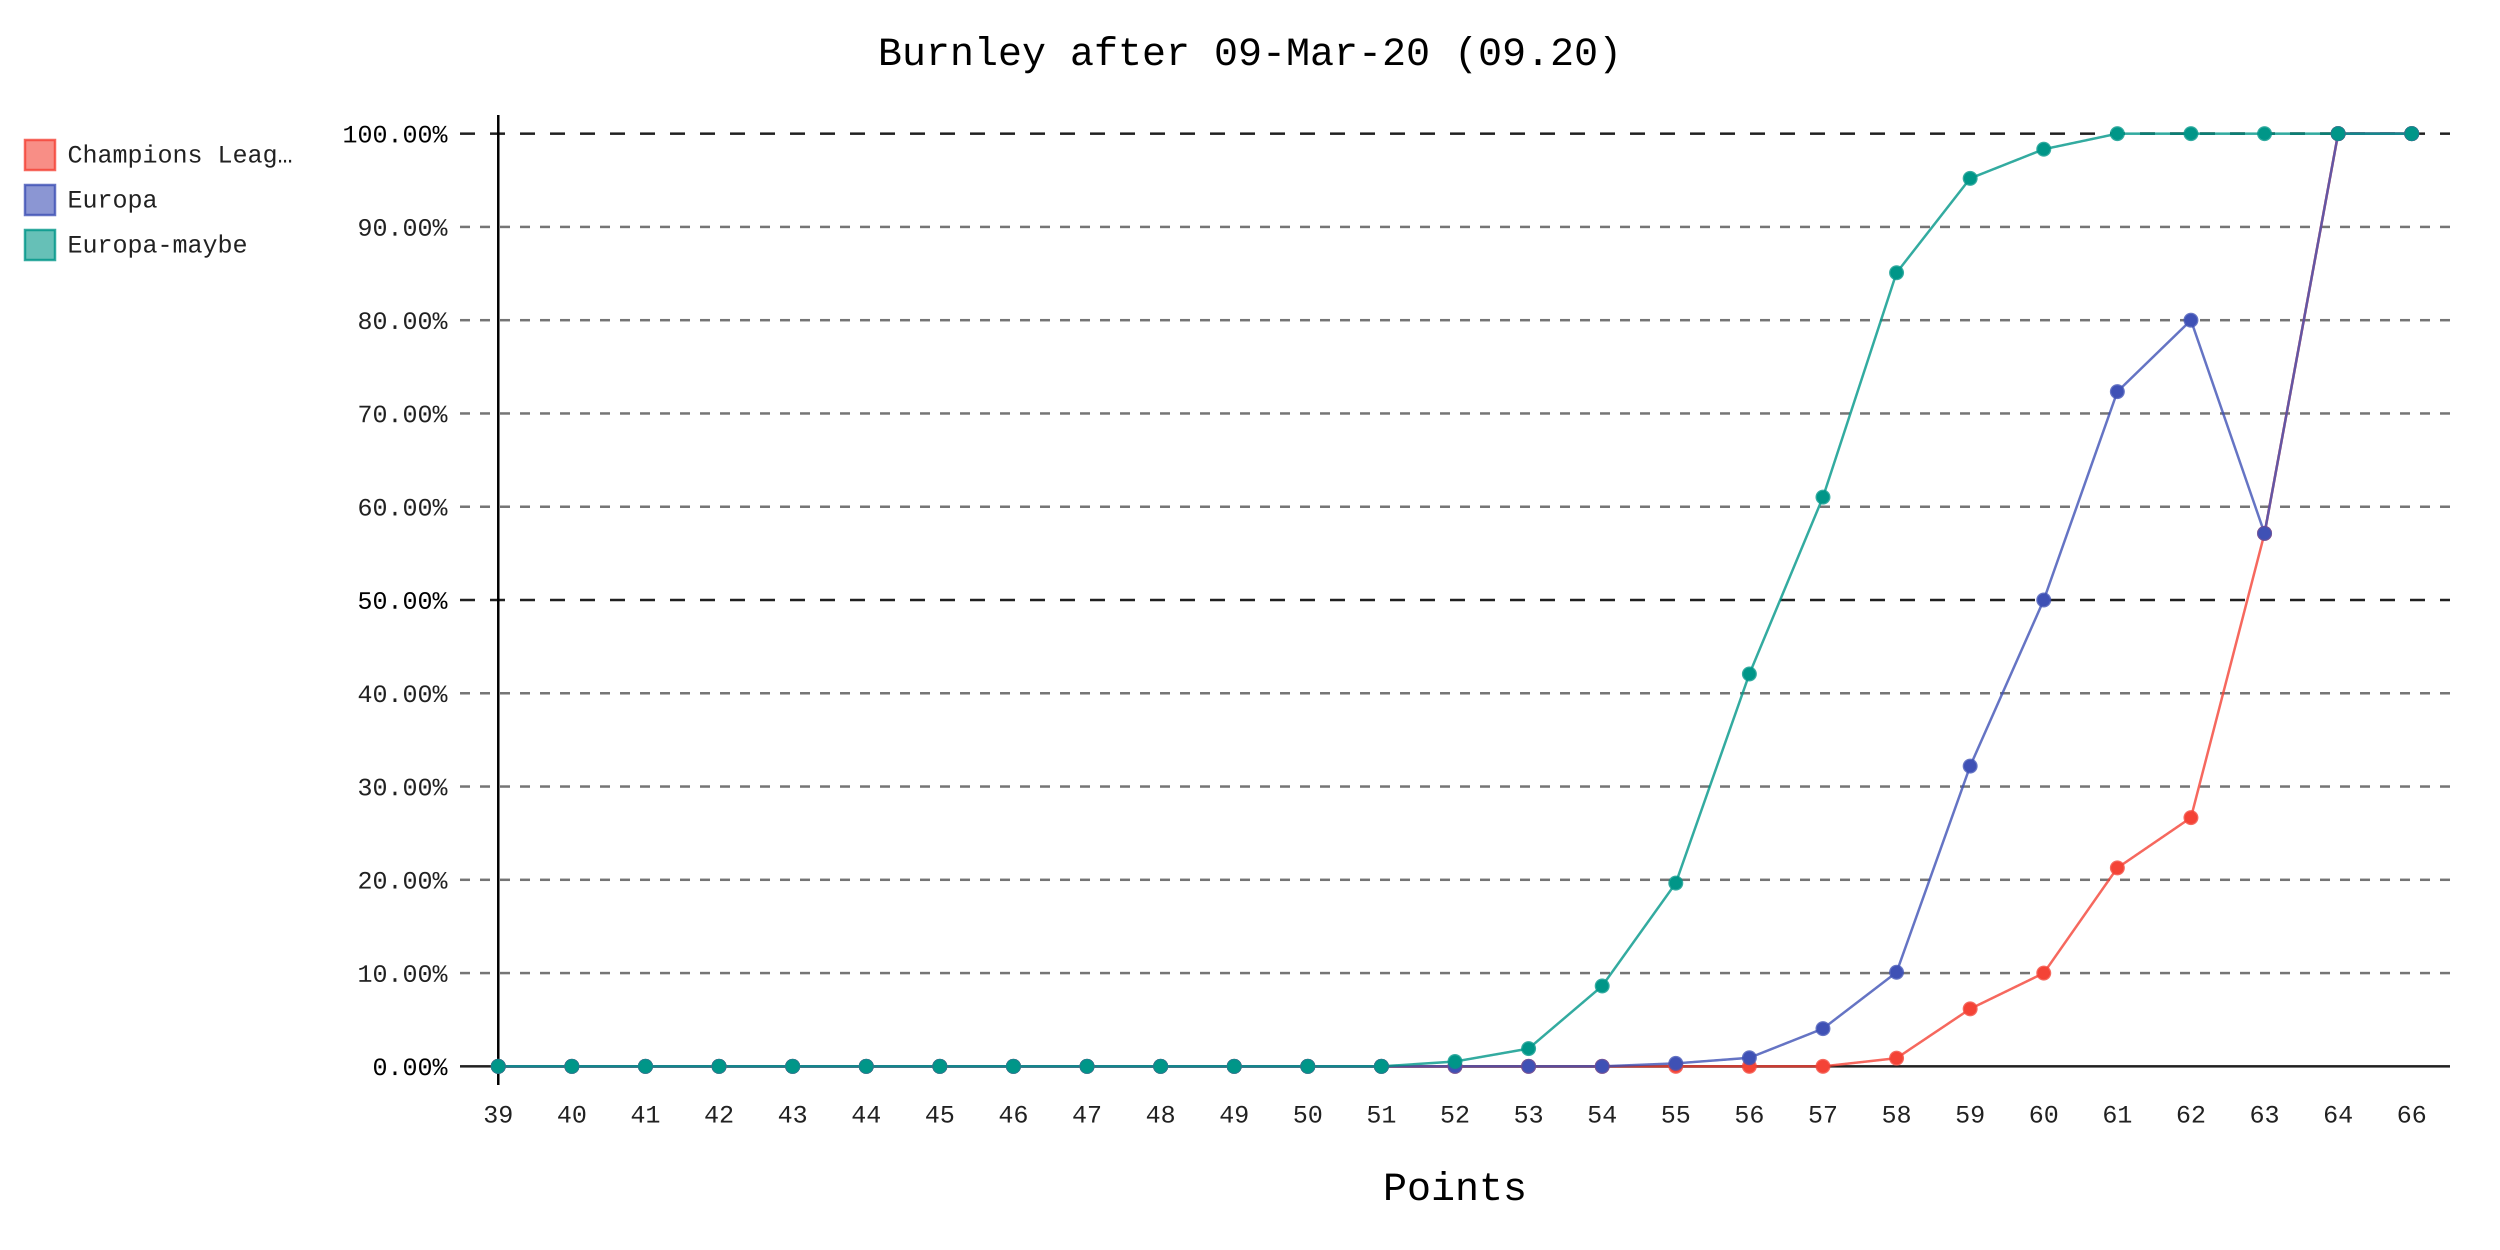
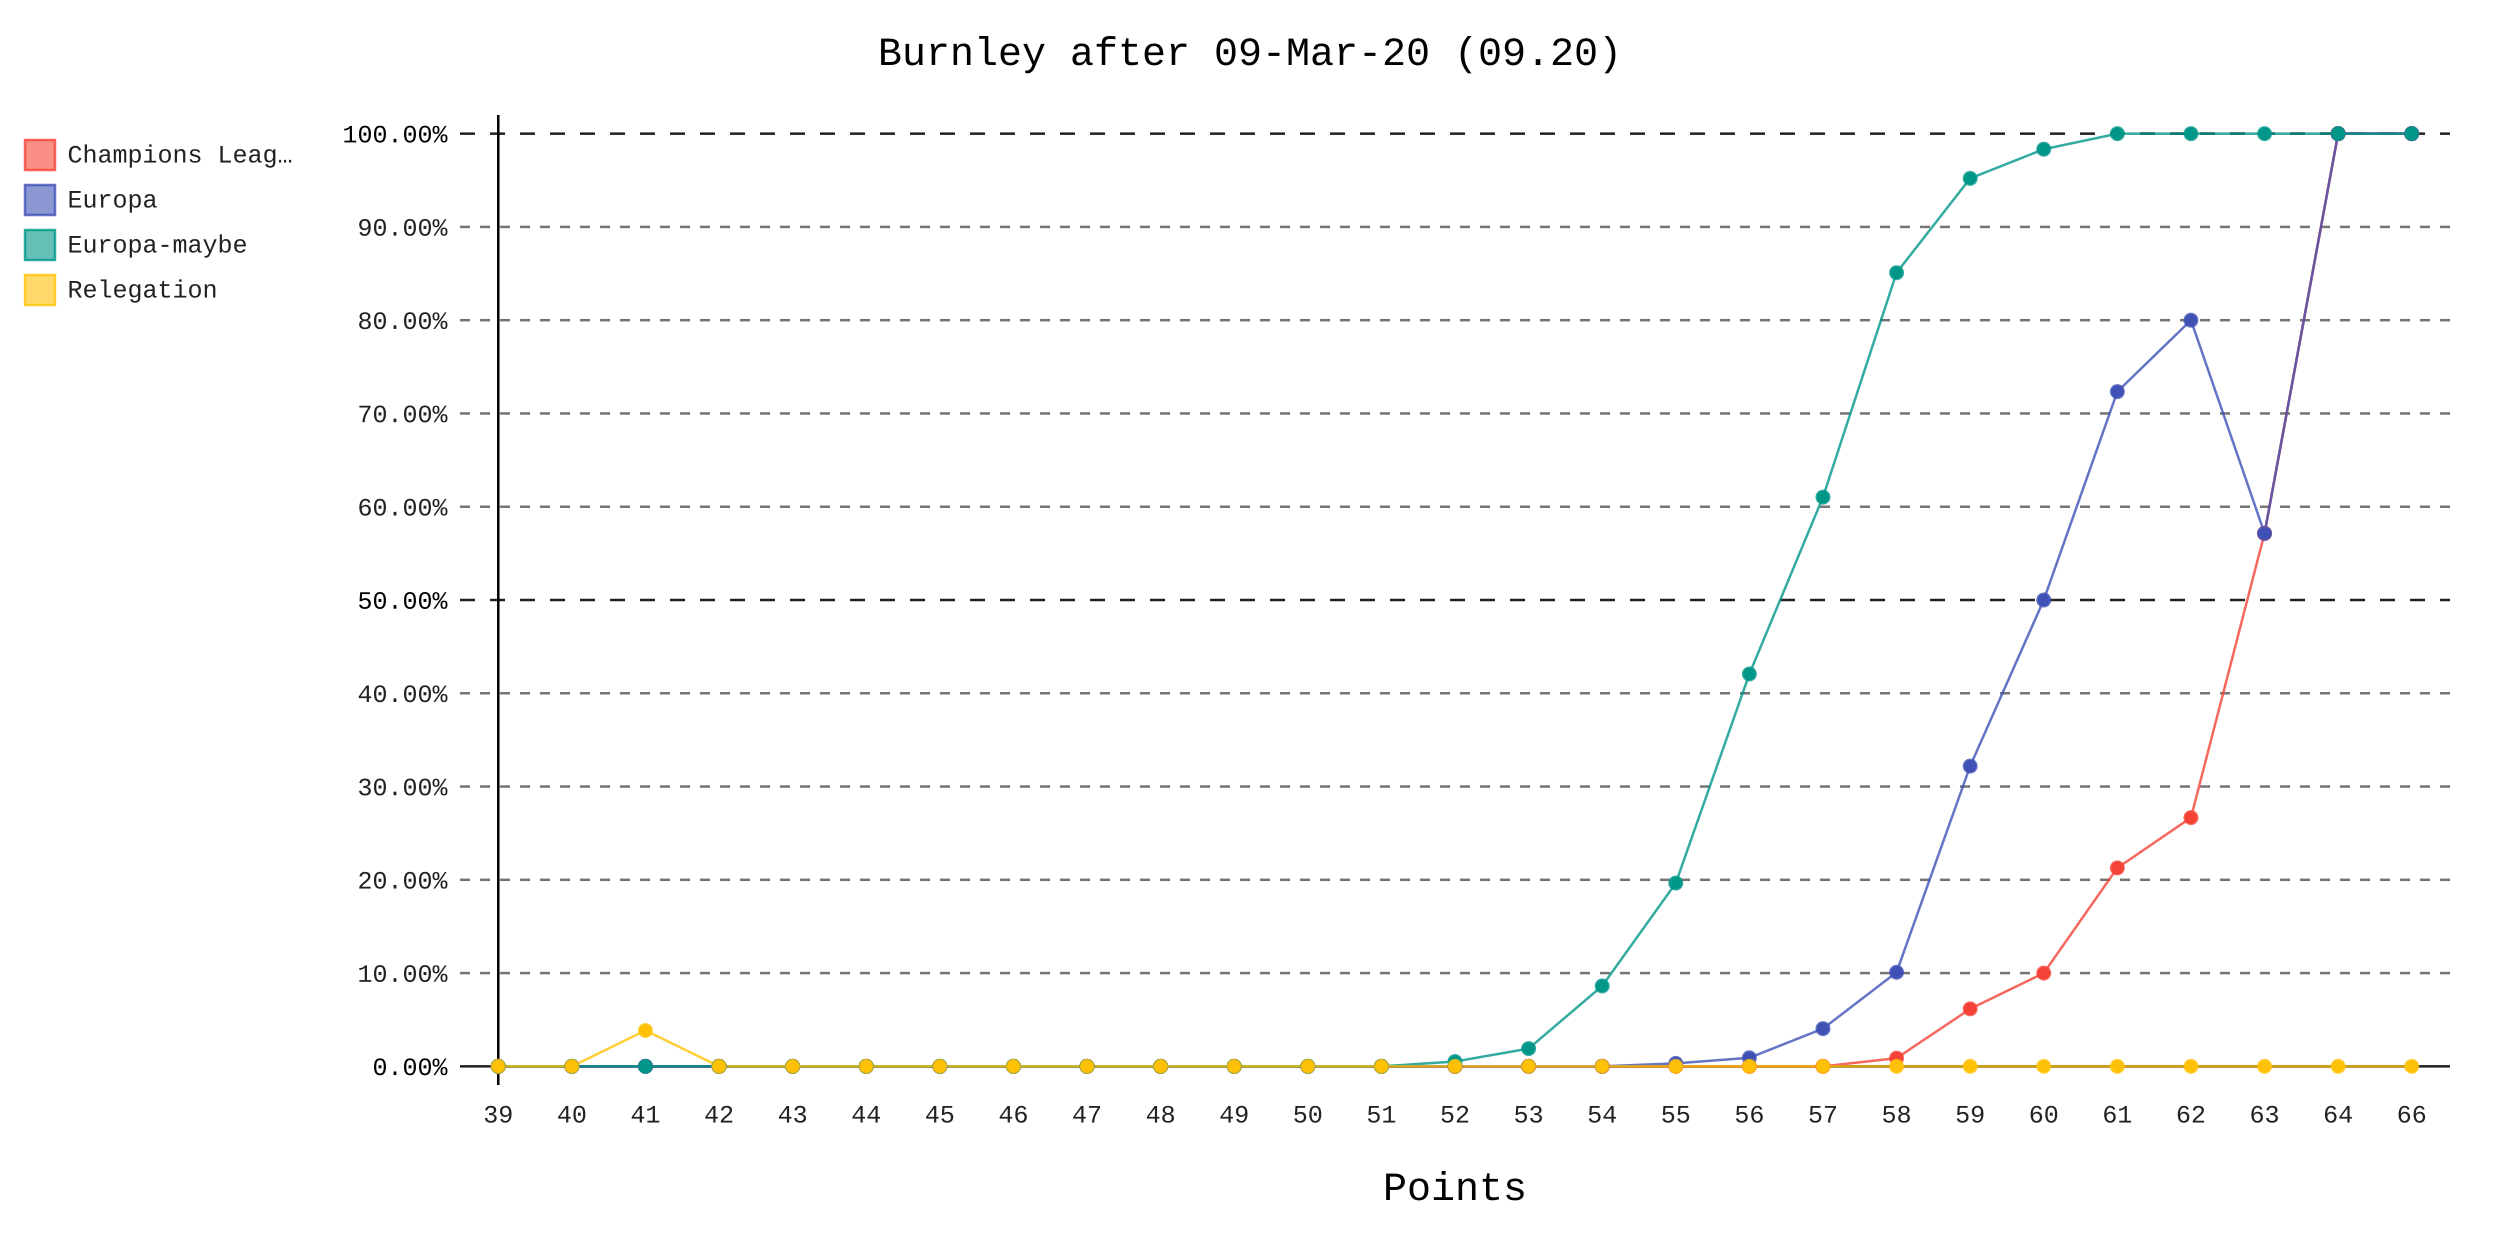
- <svg xmlns="http://www.w3.org/2000/svg" class="pygal-chart" id="chart-2d59d321-c24b-4b0b-a36e-8cf0fafe7293" viewBox="0 0 1000 500">
+ <svg xmlns="http://www.w3.org/2000/svg" class="pygal-chart" id="chart-303327b4-14af-46c5-a9f0-1ab55d9c9922" viewBox="0 0 1000 500">
  <defs>
-     <style type="text/css">#chart-2d59d321-c24b-4b0b-a36e-8cf0fafe7293{-webkit-user-select:none;-webkit-font-smoothing:antialiased;font-family:Consolas,"Liberation Mono",Menlo,Courier,monospace}#chart-2d59d321-c24b-4b0b-a36e-8cf0fafe7293 .title{font-family:Consolas,"Liberation Mono",Menlo,Courier,monospace;font-size:16px}#chart-2d59d321-c24b-4b0b-a36e-8cf0fafe7293 .legends .legend text{font-family:Consolas,"Liberation Mono",Menlo,Courier,monospace;font-size:10px}#chart-2d59d321-c24b-4b0b-a36e-8cf0fafe7293 .axis text{font-family:Consolas,"Liberation Mono",Menlo,Courier,monospace;font-size:10px}#chart-2d59d321-c24b-4b0b-a36e-8cf0fafe7293 .axis text.major{font-family:Consolas,"Liberation Mono",Menlo,Courier,monospace;font-size:10px}#chart-2d59d321-c24b-4b0b-a36e-8cf0fafe7293 .text-overlay text.value{font-family:Consolas,"Liberation Mono",Menlo,Courier,monospace;font-size:16px}#chart-2d59d321-c24b-4b0b-a36e-8cf0fafe7293 .text-overlay text.label{font-family:Consolas,"Liberation Mono",Menlo,Courier,monospace;font-size:10px}#chart-2d59d321-c24b-4b0b-a36e-8cf0fafe7293 .tooltip{font-family:Consolas,"Liberation Mono",Menlo,Courier,monospace;font-size:14px}#chart-2d59d321-c24b-4b0b-a36e-8cf0fafe7293 text.no_data{font-family:Consolas,"Liberation Mono",Menlo,Courier,monospace;font-size:64px}
- #chart-2d59d321-c24b-4b0b-a36e-8cf0fafe7293{background-color:transparent}#chart-2d59d321-c24b-4b0b-a36e-8cf0fafe7293 path,#chart-2d59d321-c24b-4b0b-a36e-8cf0fafe7293 line,#chart-2d59d321-c24b-4b0b-a36e-8cf0fafe7293 rect,#chart-2d59d321-c24b-4b0b-a36e-8cf0fafe7293 circle{-webkit-transition:400ms ease-in;-moz-transition:400ms ease-in;transition:400ms ease-in}#chart-2d59d321-c24b-4b0b-a36e-8cf0fafe7293 .graph &gt; .background{fill:transparent}#chart-2d59d321-c24b-4b0b-a36e-8cf0fafe7293 .plot &gt; .background{fill:transparent}#chart-2d59d321-c24b-4b0b-a36e-8cf0fafe7293 .graph{fill:rgba(0,0,0,.87)}#chart-2d59d321-c24b-4b0b-a36e-8cf0fafe7293 text.no_data{fill:rgba(0,0,0,1)}#chart-2d59d321-c24b-4b0b-a36e-8cf0fafe7293 .title{fill:rgba(0,0,0,1)}#chart-2d59d321-c24b-4b0b-a36e-8cf0fafe7293 .legends .legend text{fill:rgba(0,0,0,.87)}#chart-2d59d321-c24b-4b0b-a36e-8cf0fafe7293 .legends .legend:hover text{fill:rgba(0,0,0,1)}#chart-2d59d321-c24b-4b0b-a36e-8cf0fafe7293 .axis .line{stroke:rgba(0,0,0,1)}#chart-2d59d321-c24b-4b0b-a36e-8cf0fafe7293 .axis .guide.line{stroke:rgba(0,0,0,.54)}#chart-2d59d321-c24b-4b0b-a36e-8cf0fafe7293 .axis .major.line{stroke:rgba(0,0,0,.87)}#chart-2d59d321-c24b-4b0b-a36e-8cf0fafe7293 .axis text.major{fill:rgba(0,0,0,1)}#chart-2d59d321-c24b-4b0b-a36e-8cf0fafe7293 .axis.y .guides:hover .guide.line,#chart-2d59d321-c24b-4b0b-a36e-8cf0fafe7293 .line-graph .axis.x .guides:hover .guide.line,#chart-2d59d321-c24b-4b0b-a36e-8cf0fafe7293 .stackedline-graph .axis.x .guides:hover .guide.line,#chart-2d59d321-c24b-4b0b-a36e-8cf0fafe7293 .xy-graph .axis.x .guides:hover .guide.line{stroke:rgba(0,0,0,1)}#chart-2d59d321-c24b-4b0b-a36e-8cf0fafe7293 .axis .guides:hover text{fill:rgba(0,0,0,1)}#chart-2d59d321-c24b-4b0b-a36e-8cf0fafe7293 .reactive{fill-opacity:.6;stroke-opacity:.8}#chart-2d59d321-c24b-4b0b-a36e-8cf0fafe7293 .ci{stroke:rgba(0,0,0,.87)}#chart-2d59d321-c24b-4b0b-a36e-8cf0fafe7293 .reactive.active,#chart-2d59d321-c24b-4b0b-a36e-8cf0fafe7293 .active .reactive{fill-opacity:.9;stroke-opacity:.9;stroke-width:4}#chart-2d59d321-c24b-4b0b-a36e-8cf0fafe7293 .ci .reactive.active{stroke-width:1.5}#chart-2d59d321-c24b-4b0b-a36e-8cf0fafe7293 .series text{fill:rgba(0,0,0,1)}#chart-2d59d321-c24b-4b0b-a36e-8cf0fafe7293 .tooltip rect{fill:transparent;stroke:rgba(0,0,0,1);-webkit-transition:opacity 400ms ease-in;-moz-transition:opacity 400ms ease-in;transition:opacity 400ms ease-in}#chart-2d59d321-c24b-4b0b-a36e-8cf0fafe7293 .tooltip .label{fill:rgba(0,0,0,.87)}#chart-2d59d321-c24b-4b0b-a36e-8cf0fafe7293 .tooltip .label{fill:rgba(0,0,0,.87)}#chart-2d59d321-c24b-4b0b-a36e-8cf0fafe7293 .tooltip .legend{font-size:.8em;fill:rgba(0,0,0,.54)}#chart-2d59d321-c24b-4b0b-a36e-8cf0fafe7293 .tooltip .x_label{font-size:.6em;fill:rgba(0,0,0,1)}#chart-2d59d321-c24b-4b0b-a36e-8cf0fafe7293 .tooltip .xlink{font-size:.5em;text-decoration:underline}#chart-2d59d321-c24b-4b0b-a36e-8cf0fafe7293 .tooltip .value{font-size:1.5em}#chart-2d59d321-c24b-4b0b-a36e-8cf0fafe7293 .bound{font-size:.5em}#chart-2d59d321-c24b-4b0b-a36e-8cf0fafe7293 .max-value{font-size:.75em;fill:rgba(0,0,0,.54)}#chart-2d59d321-c24b-4b0b-a36e-8cf0fafe7293 .map-element{fill:transparent;stroke:rgba(0,0,0,.54) !important}#chart-2d59d321-c24b-4b0b-a36e-8cf0fafe7293 .map-element .reactive{fill-opacity:inherit;stroke-opacity:inherit}#chart-2d59d321-c24b-4b0b-a36e-8cf0fafe7293 .color-0,#chart-2d59d321-c24b-4b0b-a36e-8cf0fafe7293 .color-0 a:visited{stroke:#F44336;fill:#F44336}#chart-2d59d321-c24b-4b0b-a36e-8cf0fafe7293 .color-1,#chart-2d59d321-c24b-4b0b-a36e-8cf0fafe7293 .color-1 a:visited{stroke:#3F51B5;fill:#3F51B5}#chart-2d59d321-c24b-4b0b-a36e-8cf0fafe7293 .color-2,#chart-2d59d321-c24b-4b0b-a36e-8cf0fafe7293 .color-2 a:visited{stroke:#009688;fill:#009688}#chart-2d59d321-c24b-4b0b-a36e-8cf0fafe7293 .text-overlay .color-0 text{fill:black}#chart-2d59d321-c24b-4b0b-a36e-8cf0fafe7293 .text-overlay .color-1 text{fill:black}#chart-2d59d321-c24b-4b0b-a36e-8cf0fafe7293 .text-overlay .color-2 text{fill:black}
- #chart-2d59d321-c24b-4b0b-a36e-8cf0fafe7293 text.no_data{text-anchor:middle}#chart-2d59d321-c24b-4b0b-a36e-8cf0fafe7293 .guide.line{fill:none}#chart-2d59d321-c24b-4b0b-a36e-8cf0fafe7293 .centered{text-anchor:middle}#chart-2d59d321-c24b-4b0b-a36e-8cf0fafe7293 .title{text-anchor:middle}#chart-2d59d321-c24b-4b0b-a36e-8cf0fafe7293 .legends .legend text{fill-opacity:1}#chart-2d59d321-c24b-4b0b-a36e-8cf0fafe7293 .axis.x text{text-anchor:middle}#chart-2d59d321-c24b-4b0b-a36e-8cf0fafe7293 .axis.x:not(.web) text[transform]{text-anchor:start}#chart-2d59d321-c24b-4b0b-a36e-8cf0fafe7293 .axis.x:not(.web) text[transform].backwards{text-anchor:end}#chart-2d59d321-c24b-4b0b-a36e-8cf0fafe7293 .axis.y text{text-anchor:end}#chart-2d59d321-c24b-4b0b-a36e-8cf0fafe7293 .axis.y text[transform].backwards{text-anchor:start}#chart-2d59d321-c24b-4b0b-a36e-8cf0fafe7293 .axis.y2 text{text-anchor:start}#chart-2d59d321-c24b-4b0b-a36e-8cf0fafe7293 .axis.y2 text[transform].backwards{text-anchor:end}#chart-2d59d321-c24b-4b0b-a36e-8cf0fafe7293 .axis .guide.line{stroke-dasharray:4,4}#chart-2d59d321-c24b-4b0b-a36e-8cf0fafe7293 .axis .major.guide.line{stroke-dasharray:6,6}#chart-2d59d321-c24b-4b0b-a36e-8cf0fafe7293 .horizontal .axis.y .guide.line,#chart-2d59d321-c24b-4b0b-a36e-8cf0fafe7293 .horizontal .axis.y2 .guide.line,#chart-2d59d321-c24b-4b0b-a36e-8cf0fafe7293 .vertical .axis.x .guide.line{opacity:0}#chart-2d59d321-c24b-4b0b-a36e-8cf0fafe7293 .horizontal .axis.always_show .guide.line,#chart-2d59d321-c24b-4b0b-a36e-8cf0fafe7293 .vertical .axis.always_show .guide.line{opacity:1 !important}#chart-2d59d321-c24b-4b0b-a36e-8cf0fafe7293 .axis.y .guides:hover .guide.line,#chart-2d59d321-c24b-4b0b-a36e-8cf0fafe7293 .axis.y2 .guides:hover .guide.line,#chart-2d59d321-c24b-4b0b-a36e-8cf0fafe7293 .axis.x .guides:hover .guide.line{opacity:1}#chart-2d59d321-c24b-4b0b-a36e-8cf0fafe7293 .axis .guides:hover text{opacity:1}#chart-2d59d321-c24b-4b0b-a36e-8cf0fafe7293 .nofill{fill:none}#chart-2d59d321-c24b-4b0b-a36e-8cf0fafe7293 .subtle-fill{fill-opacity:.2}#chart-2d59d321-c24b-4b0b-a36e-8cf0fafe7293 .dot{stroke-width:1px;fill-opacity:1}#chart-2d59d321-c24b-4b0b-a36e-8cf0fafe7293 .dot.active{stroke-width:5px}#chart-2d59d321-c24b-4b0b-a36e-8cf0fafe7293 .dot.negative{fill:transparent}#chart-2d59d321-c24b-4b0b-a36e-8cf0fafe7293 text,#chart-2d59d321-c24b-4b0b-a36e-8cf0fafe7293 tspan{stroke:none !important}#chart-2d59d321-c24b-4b0b-a36e-8cf0fafe7293 .series text.active{opacity:1}#chart-2d59d321-c24b-4b0b-a36e-8cf0fafe7293 .tooltip rect{fill-opacity:.95;stroke-width:.5}#chart-2d59d321-c24b-4b0b-a36e-8cf0fafe7293 .tooltip text{fill-opacity:1}#chart-2d59d321-c24b-4b0b-a36e-8cf0fafe7293 .showable{visibility:hidden}#chart-2d59d321-c24b-4b0b-a36e-8cf0fafe7293 .showable.shown{visibility:visible}#chart-2d59d321-c24b-4b0b-a36e-8cf0fafe7293 .gauge-background{fill:rgba(229,229,229,1);stroke:none}#chart-2d59d321-c24b-4b0b-a36e-8cf0fafe7293 .bg-lines{stroke:transparent;stroke-width:2px}</style>
+     <style type="text/css">#chart-303327b4-14af-46c5-a9f0-1ab55d9c9922{-webkit-user-select:none;-webkit-font-smoothing:antialiased;font-family:Consolas,"Liberation Mono",Menlo,Courier,monospace}#chart-303327b4-14af-46c5-a9f0-1ab55d9c9922 .title{font-family:Consolas,"Liberation Mono",Menlo,Courier,monospace;font-size:16px}#chart-303327b4-14af-46c5-a9f0-1ab55d9c9922 .legends .legend text{font-family:Consolas,"Liberation Mono",Menlo,Courier,monospace;font-size:10px}#chart-303327b4-14af-46c5-a9f0-1ab55d9c9922 .axis text{font-family:Consolas,"Liberation Mono",Menlo,Courier,monospace;font-size:10px}#chart-303327b4-14af-46c5-a9f0-1ab55d9c9922 .axis text.major{font-family:Consolas,"Liberation Mono",Menlo,Courier,monospace;font-size:10px}#chart-303327b4-14af-46c5-a9f0-1ab55d9c9922 .text-overlay text.value{font-family:Consolas,"Liberation Mono",Menlo,Courier,monospace;font-size:16px}#chart-303327b4-14af-46c5-a9f0-1ab55d9c9922 .text-overlay text.label{font-family:Consolas,"Liberation Mono",Menlo,Courier,monospace;font-size:10px}#chart-303327b4-14af-46c5-a9f0-1ab55d9c9922 .tooltip{font-family:Consolas,"Liberation Mono",Menlo,Courier,monospace;font-size:14px}#chart-303327b4-14af-46c5-a9f0-1ab55d9c9922 text.no_data{font-family:Consolas,"Liberation Mono",Menlo,Courier,monospace;font-size:64px}
+ #chart-303327b4-14af-46c5-a9f0-1ab55d9c9922{background-color:transparent}#chart-303327b4-14af-46c5-a9f0-1ab55d9c9922 path,#chart-303327b4-14af-46c5-a9f0-1ab55d9c9922 line,#chart-303327b4-14af-46c5-a9f0-1ab55d9c9922 rect,#chart-303327b4-14af-46c5-a9f0-1ab55d9c9922 circle{-webkit-transition:400ms ease-in;-moz-transition:400ms ease-in;transition:400ms ease-in}#chart-303327b4-14af-46c5-a9f0-1ab55d9c9922 .graph &gt; .background{fill:transparent}#chart-303327b4-14af-46c5-a9f0-1ab55d9c9922 .plot &gt; .background{fill:transparent}#chart-303327b4-14af-46c5-a9f0-1ab55d9c9922 .graph{fill:rgba(0,0,0,.87)}#chart-303327b4-14af-46c5-a9f0-1ab55d9c9922 text.no_data{fill:rgba(0,0,0,1)}#chart-303327b4-14af-46c5-a9f0-1ab55d9c9922 .title{fill:rgba(0,0,0,1)}#chart-303327b4-14af-46c5-a9f0-1ab55d9c9922 .legends .legend text{fill:rgba(0,0,0,.87)}#chart-303327b4-14af-46c5-a9f0-1ab55d9c9922 .legends .legend:hover text{fill:rgba(0,0,0,1)}#chart-303327b4-14af-46c5-a9f0-1ab55d9c9922 .axis .line{stroke:rgba(0,0,0,1)}#chart-303327b4-14af-46c5-a9f0-1ab55d9c9922 .axis .guide.line{stroke:rgba(0,0,0,.54)}#chart-303327b4-14af-46c5-a9f0-1ab55d9c9922 .axis .major.line{stroke:rgba(0,0,0,.87)}#chart-303327b4-14af-46c5-a9f0-1ab55d9c9922 .axis text.major{fill:rgba(0,0,0,1)}#chart-303327b4-14af-46c5-a9f0-1ab55d9c9922 .axis.y .guides:hover .guide.line,#chart-303327b4-14af-46c5-a9f0-1ab55d9c9922 .line-graph .axis.x .guides:hover .guide.line,#chart-303327b4-14af-46c5-a9f0-1ab55d9c9922 .stackedline-graph .axis.x .guides:hover .guide.line,#chart-303327b4-14af-46c5-a9f0-1ab55d9c9922 .xy-graph .axis.x .guides:hover .guide.line{stroke:rgba(0,0,0,1)}#chart-303327b4-14af-46c5-a9f0-1ab55d9c9922 .axis .guides:hover text{fill:rgba(0,0,0,1)}#chart-303327b4-14af-46c5-a9f0-1ab55d9c9922 .reactive{fill-opacity:.6;stroke-opacity:.8}#chart-303327b4-14af-46c5-a9f0-1ab55d9c9922 .ci{stroke:rgba(0,0,0,.87)}#chart-303327b4-14af-46c5-a9f0-1ab55d9c9922 .reactive.active,#chart-303327b4-14af-46c5-a9f0-1ab55d9c9922 .active .reactive{fill-opacity:.9;stroke-opacity:.9;stroke-width:4}#chart-303327b4-14af-46c5-a9f0-1ab55d9c9922 .ci .reactive.active{stroke-width:1.5}#chart-303327b4-14af-46c5-a9f0-1ab55d9c9922 .series text{fill:rgba(0,0,0,1)}#chart-303327b4-14af-46c5-a9f0-1ab55d9c9922 .tooltip rect{fill:transparent;stroke:rgba(0,0,0,1);-webkit-transition:opacity 400ms ease-in;-moz-transition:opacity 400ms ease-in;transition:opacity 400ms ease-in}#chart-303327b4-14af-46c5-a9f0-1ab55d9c9922 .tooltip .label{fill:rgba(0,0,0,.87)}#chart-303327b4-14af-46c5-a9f0-1ab55d9c9922 .tooltip .label{fill:rgba(0,0,0,.87)}#chart-303327b4-14af-46c5-a9f0-1ab55d9c9922 .tooltip .legend{font-size:.8em;fill:rgba(0,0,0,.54)}#chart-303327b4-14af-46c5-a9f0-1ab55d9c9922 .tooltip .x_label{font-size:.6em;fill:rgba(0,0,0,1)}#chart-303327b4-14af-46c5-a9f0-1ab55d9c9922 .tooltip .xlink{font-size:.5em;text-decoration:underline}#chart-303327b4-14af-46c5-a9f0-1ab55d9c9922 .tooltip .value{font-size:1.5em}#chart-303327b4-14af-46c5-a9f0-1ab55d9c9922 .bound{font-size:.5em}#chart-303327b4-14af-46c5-a9f0-1ab55d9c9922 .max-value{font-size:.75em;fill:rgba(0,0,0,.54)}#chart-303327b4-14af-46c5-a9f0-1ab55d9c9922 .map-element{fill:transparent;stroke:rgba(0,0,0,.54) !important}#chart-303327b4-14af-46c5-a9f0-1ab55d9c9922 .map-element .reactive{fill-opacity:inherit;stroke-opacity:inherit}#chart-303327b4-14af-46c5-a9f0-1ab55d9c9922 .color-0,#chart-303327b4-14af-46c5-a9f0-1ab55d9c9922 .color-0 a:visited{stroke:#F44336;fill:#F44336}#chart-303327b4-14af-46c5-a9f0-1ab55d9c9922 .color-1,#chart-303327b4-14af-46c5-a9f0-1ab55d9c9922 .color-1 a:visited{stroke:#3F51B5;fill:#3F51B5}#chart-303327b4-14af-46c5-a9f0-1ab55d9c9922 .color-2,#chart-303327b4-14af-46c5-a9f0-1ab55d9c9922 .color-2 a:visited{stroke:#009688;fill:#009688}#chart-303327b4-14af-46c5-a9f0-1ab55d9c9922 .color-3,#chart-303327b4-14af-46c5-a9f0-1ab55d9c9922 .color-3 a:visited{stroke:#FFC107;fill:#FFC107}#chart-303327b4-14af-46c5-a9f0-1ab55d9c9922 .text-overlay .color-0 text{fill:black}#chart-303327b4-14af-46c5-a9f0-1ab55d9c9922 .text-overlay .color-1 text{fill:black}#chart-303327b4-14af-46c5-a9f0-1ab55d9c9922 .text-overlay .color-2 text{fill:black}#chart-303327b4-14af-46c5-a9f0-1ab55d9c9922 .text-overlay .color-3 text{fill:black}
+ #chart-303327b4-14af-46c5-a9f0-1ab55d9c9922 text.no_data{text-anchor:middle}#chart-303327b4-14af-46c5-a9f0-1ab55d9c9922 .guide.line{fill:none}#chart-303327b4-14af-46c5-a9f0-1ab55d9c9922 .centered{text-anchor:middle}#chart-303327b4-14af-46c5-a9f0-1ab55d9c9922 .title{text-anchor:middle}#chart-303327b4-14af-46c5-a9f0-1ab55d9c9922 .legends .legend text{fill-opacity:1}#chart-303327b4-14af-46c5-a9f0-1ab55d9c9922 .axis.x text{text-anchor:middle}#chart-303327b4-14af-46c5-a9f0-1ab55d9c9922 .axis.x:not(.web) text[transform]{text-anchor:start}#chart-303327b4-14af-46c5-a9f0-1ab55d9c9922 .axis.x:not(.web) text[transform].backwards{text-anchor:end}#chart-303327b4-14af-46c5-a9f0-1ab55d9c9922 .axis.y text{text-anchor:end}#chart-303327b4-14af-46c5-a9f0-1ab55d9c9922 .axis.y text[transform].backwards{text-anchor:start}#chart-303327b4-14af-46c5-a9f0-1ab55d9c9922 .axis.y2 text{text-anchor:start}#chart-303327b4-14af-46c5-a9f0-1ab55d9c9922 .axis.y2 text[transform].backwards{text-anchor:end}#chart-303327b4-14af-46c5-a9f0-1ab55d9c9922 .axis .guide.line{stroke-dasharray:4,4}#chart-303327b4-14af-46c5-a9f0-1ab55d9c9922 .axis .major.guide.line{stroke-dasharray:6,6}#chart-303327b4-14af-46c5-a9f0-1ab55d9c9922 .horizontal .axis.y .guide.line,#chart-303327b4-14af-46c5-a9f0-1ab55d9c9922 .horizontal .axis.y2 .guide.line,#chart-303327b4-14af-46c5-a9f0-1ab55d9c9922 .vertical .axis.x .guide.line{opacity:0}#chart-303327b4-14af-46c5-a9f0-1ab55d9c9922 .horizontal .axis.always_show .guide.line,#chart-303327b4-14af-46c5-a9f0-1ab55d9c9922 .vertical .axis.always_show .guide.line{opacity:1 !important}#chart-303327b4-14af-46c5-a9f0-1ab55d9c9922 .axis.y .guides:hover .guide.line,#chart-303327b4-14af-46c5-a9f0-1ab55d9c9922 .axis.y2 .guides:hover .guide.line,#chart-303327b4-14af-46c5-a9f0-1ab55d9c9922 .axis.x .guides:hover .guide.line{opacity:1}#chart-303327b4-14af-46c5-a9f0-1ab55d9c9922 .axis .guides:hover text{opacity:1}#chart-303327b4-14af-46c5-a9f0-1ab55d9c9922 .nofill{fill:none}#chart-303327b4-14af-46c5-a9f0-1ab55d9c9922 .subtle-fill{fill-opacity:.2}#chart-303327b4-14af-46c5-a9f0-1ab55d9c9922 .dot{stroke-width:1px;fill-opacity:1}#chart-303327b4-14af-46c5-a9f0-1ab55d9c9922 .dot.active{stroke-width:5px}#chart-303327b4-14af-46c5-a9f0-1ab55d9c9922 .dot.negative{fill:transparent}#chart-303327b4-14af-46c5-a9f0-1ab55d9c9922 text,#chart-303327b4-14af-46c5-a9f0-1ab55d9c9922 tspan{stroke:none !important}#chart-303327b4-14af-46c5-a9f0-1ab55d9c9922 .series text.active{opacity:1}#chart-303327b4-14af-46c5-a9f0-1ab55d9c9922 .tooltip rect{fill-opacity:.95;stroke-width:.5}#chart-303327b4-14af-46c5-a9f0-1ab55d9c9922 .tooltip text{fill-opacity:1}#chart-303327b4-14af-46c5-a9f0-1ab55d9c9922 .showable{visibility:hidden}#chart-303327b4-14af-46c5-a9f0-1ab55d9c9922 .showable.shown{visibility:visible}#chart-303327b4-14af-46c5-a9f0-1ab55d9c9922 .gauge-background{fill:rgba(229,229,229,1);stroke:none}#chart-303327b4-14af-46c5-a9f0-1ab55d9c9922 .bg-lines{stroke:transparent;stroke-width:2px}</style>
  </defs>
  <g class="graph line-graph vertical">
    <rect class="background" height="500" width="1000" x="0" y="0" />
    <g class="plot" transform="translate(184, 46)">
      <rect class="background" height="388" width="796.0" x="0" y="0" />
      <g class="axis y always_show">
        <g class="guides">
          <path class="major line" d="M0 380.538 h796" />
          <text class="major" x="-5" y="384.038">0.00%</text>
        </g>
        <g class="guides">
          <path class="guide line" d="M0 343.231 h796" />
          <text class="" x="-5" y="346.731">10.00%</text>
        </g>
        <g class="guides">
          <path class="guide line" d="M0 305.923 h796" />
          <text class="" x="-5" y="309.423">20.00%</text>
        </g>
        <g class="guides">
          <path class="guide line" d="M0 268.615 h796" />
          <text class="" x="-5" y="272.115">30.00%</text>
        </g>
        <g class="guides">
          <path class="guide line" d="M0 231.308 h796" />
          <text class="" x="-5" y="234.808">40.00%</text>
        </g>
        <g class="guides">
          <path class="major guide line" d="M0 194 h796" />
          <text class="major" x="-5" y="197.5">50.00%</text>
        </g>
        <g class="guides">
          <path class="guide line" d="M0 156.692 h796" />
          <text class="" x="-5" y="160.192">60.00%</text>
        </g>
        <g class="guides">
          <path class="guide line" d="M0 119.385 h796" />
          <text class="" x="-5" y="122.885">70.00%</text>
        </g>
        <g class="guides">
          <path class="guide line" d="M0 82.077 h796" />
          <text class="" x="-5" y="85.577">80.00%</text>
        </g>
        <g class="guides">
          <path class="guide line" d="M0 44.769 h796" />
          <text class="" x="-5" y="48.269">90.00%</text>
        </g>
        <g class="guides">
          <path class="major guide line" d="M0 7.462 h796" />
          <text class="major" x="-5" y="10.962">100.00%</text>
        </g>
      </g>
      <g class="axis x">
        <g class="guides">
          <path class="line" d="M15.308 0 v388" />
          <text class="" x="15.308" y="403.0">39</text>
        </g>
        <g class="guides">
          <path class="guide line" d="M44.746 0 v388" />
          <text class="" x="44.746" y="403.0">40</text>
        </g>
        <g class="guides">
          <path class="guide line" d="M74.183 0 v388" />
          <text class="" x="74.183" y="403.0">41</text>
        </g>
        <g class="guides">
          <path class="guide line" d="M103.621 0 v388" />
          <text class="" x="103.621" y="403.0">42</text>
        </g>
        <g class="guides">
          <path class="guide line" d="M133.059 0 v388" />
          <text class="" x="133.059" y="403.0">43</text>
        </g>
        <g class="guides">
          <path class="guide line" d="M162.497 0 v388" />
          <text class="" x="162.497" y="403.0">44</text>
        </g>
        <g class="guides">
          <path class="guide line" d="M191.935 0 v388" />
          <text class="" x="191.935" y="403.0">45</text>
        </g>
        <g class="guides">
          <path class="guide line" d="M221.373 0 v388" />
          <text class="" x="221.373" y="403.0">46</text>
        </g>
        <g class="guides">
          <path class="guide line" d="M250.811 0 v388" />
          <text class="" x="250.811" y="403.0">47</text>
        </g>
        <g class="guides">
          <path class="guide line" d="M280.249 0 v388" />
          <text class="" x="280.249" y="403.0">48</text>
        </g>
        <g class="guides">
          <path class="guide line" d="M309.686 0 v388" />
          <text class="" x="309.686" y="403.0">49</text>
        </g>
        <g class="guides">
          <path class="guide line" d="M339.124 0 v388" />
          <text class="" x="339.124" y="403.0">50</text>
        </g>
        <g class="guides">
          <path class="guide line" d="M368.562 0 v388" />
          <text class="" x="368.562" y="403.0">51</text>
        </g>
        <g class="guides">
          <path class="guide line" d="M398 0 v388" />
          <text class="" x="398.0" y="403.0">52</text>
        </g>
        <g class="guides">
          <path class="guide line" d="M427.438 0 v388" />
          <text class="" x="427.438" y="403.0">53</text>
        </g>
        <g class="guides">
          <path class="guide line" d="M456.876 0 v388" />
          <text class="" x="456.876" y="403.0">54</text>
        </g>
        <g class="guides">
          <path class="guide line" d="M486.314 0 v388" />
          <text class="" x="486.314" y="403.0">55</text>
        </g>
        <g class="guides">
          <path class="guide line" d="M515.751 0 v388" />
          <text class="" x="515.751" y="403.0">56</text>
        </g>
        <g class="guides">
          <path class="guide line" d="M545.189 0 v388" />
          <text class="" x="545.189" y="403.0">57</text>
        </g>
        <g class="guides">
          <path class="guide line" d="M574.627 0 v388" />
          <text class="" x="574.627" y="403.0">58</text>
        </g>
        <g class="guides">
          <path class="guide line" d="M604.065 0 v388" />
          <text class="" x="604.065" y="403.0">59</text>
        </g>
        <g class="guides">
          <path class="guide line" d="M633.503 0 v388" />
          <text class="" x="633.503" y="403.0">60</text>
        </g>
        <g class="guides">
          <path class="guide line" d="M662.941 0 v388" />
          <text class="" x="662.941" y="403.0">61</text>
        </g>
        <g class="guides">
          <path class="guide line" d="M692.379 0 v388" />
          <text class="" x="692.379" y="403.0">62</text>
        </g>
        <g class="guides">
          <path class="guide line" d="M721.817 0 v388" />
          <text class="" x="721.817" y="403.0">63</text>
        </g>
        <g class="guides">
          <path class="guide line" d="M751.254 0 v388" />
          <text class="" x="751.254" y="403.0">64</text>
        </g>
        <g class="guides">
          <path class="guide line" d="M780.692 0 v388" />
          <text class="" x="780.692" y="403.0">66</text>
        </g>
      </g>
      <g class="series serie-0 color-0">
        <path class="line reactive nofill" d="M15.308 380.538 L44.746 380.538 74.183 380.538 103.621 380.538 133.059 380.538 162.497 380.538 191.935 380.538 221.373 380.538 250.811 380.538 280.249 380.538 309.686 380.538 339.124 380.538 368.562 380.538 398 380.538 427.438 380.538 456.876 380.538 486.314 380.538 515.751 380.538 545.189 380.538 574.627 377.266 604.065 357.541 633.503 343.231 662.941 301.16 692.379 281.051 721.817 167.352 751.254 7.462 780.692 7.462" />
      </g>
      <g class="series serie-1 color-1">
        <path class="line reactive nofill" d="M15.308 380.538 L44.746 380.538 74.183 380.538 103.621 380.538 133.059 380.538 162.497 380.538 191.935 380.538 221.373 380.538 250.811 380.538 280.249 380.538 309.686 380.538 339.124 380.538 368.562 380.538 398 380.538 427.438 380.538 456.876 380.538 486.314 379.347 515.751 377.108 545.189 365.451 574.627 342.904 604.065 260.438 633.503 194 662.941 110.653 692.379 82.077 721.817 167.352 751.254 7.462 780.692 7.462" />
      </g>
      <g class="series serie-2 color-2">
        <path class="line reactive nofill" d="M15.308 380.538 L44.746 380.538 74.183 380.538 103.621 380.538 133.059 380.538 162.497 380.538 191.935 380.538 221.373 380.538 250.811 380.538 280.249 380.538 309.686 380.538 339.124 380.538 368.562 380.538 398 378.601 427.438 373.436 456.876 348.386 486.314 307.234 515.751 223.589 545.189 152.852 574.627 63.096 604.065 25.349 633.503 13.679 662.941 7.462 692.379 7.462 721.817 7.462 751.254 7.462 780.692 7.462" />
+       </g>
+       <g class="series serie-3 color-3">
+         <path class="line reactive nofill" d="M15.308 380.538 L44.746 380.538 74.183 366.189 103.621 380.538 133.059 380.538 162.497 380.538 191.935 380.538 221.373 380.538 250.811 380.538 280.249 380.538 309.686 380.538 339.124 380.538 368.562 380.538 398 380.538 427.438 380.538 456.876 380.538 486.314 380.538 515.751 380.538 545.189 380.538 574.627 380.538 604.065 380.538 633.503 380.538 662.941 380.538 692.379 380.538 721.817 380.538 751.254 380.538 780.692 380.538" />
      </g>
    </g>
    <g class="titles">
      <text class="title plot_title" x="500.0" y="26">Burnley after 09-Mar-20 (09.20)</text>
      <text class="title" x="582.0" y="480">Points</text>
    </g>
    <g class="plot overlay" transform="translate(184, 46)">
      <g class="series serie-0 color-0">
        <g class="dots">
          <circle class="dot reactive tooltip-trigger" cx="15.308" cy="380.538" r="2.5" />
        </g>
        <g class="dots">
          <circle class="dot reactive tooltip-trigger" cx="44.746" cy="380.538" r="2.5" />
        </g>
        <g class="dots">
          <circle class="dot reactive tooltip-trigger" cx="74.183" cy="380.538" r="2.5" />
        </g>
        <g class="dots">
          <circle class="dot reactive tooltip-trigger" cx="103.621" cy="380.538" r="2.5" />
        </g>
        <g class="dots">
          <circle class="dot reactive tooltip-trigger" cx="133.059" cy="380.538" r="2.5" />
        </g>
        <g class="dots">
          <circle class="dot reactive tooltip-trigger" cx="162.497" cy="380.538" r="2.5" />
        </g>
        <g class="dots">
          <circle class="dot reactive tooltip-trigger" cx="191.935" cy="380.538" r="2.5" />
        </g>
        <g class="dots">
          <circle class="dot reactive tooltip-trigger" cx="221.373" cy="380.538" r="2.5" />
        </g>
        <g class="dots">
          <circle class="dot reactive tooltip-trigger" cx="250.811" cy="380.538" r="2.5" />
        </g>
        <g class="dots">
          <circle class="dot reactive tooltip-trigger" cx="280.249" cy="380.538" r="2.5" />
        </g>
        <g class="dots">
          <circle class="dot reactive tooltip-trigger" cx="309.686" cy="380.538" r="2.5" />
        </g>
        <g class="dots">
          <circle class="dot reactive tooltip-trigger" cx="339.124" cy="380.538" r="2.5" />
        </g>
        <g class="dots">
          <circle class="dot reactive tooltip-trigger" cx="368.562" cy="380.538" r="2.5" />
        </g>
        <g class="dots">
          <circle class="dot reactive tooltip-trigger" cx="398.0" cy="380.538" r="2.5" />
        </g>
        <g class="dots">
          <circle class="dot reactive tooltip-trigger" cx="427.438" cy="380.538" r="2.5" />
        </g>
        <g class="dots">
          <circle class="dot reactive tooltip-trigger" cx="456.876" cy="380.538" r="2.5" />
        </g>
        <g class="dots">
          <circle class="dot reactive tooltip-trigger" cx="486.314" cy="380.538" r="2.5" />
        </g>
        <g class="dots">
          <circle class="dot reactive tooltip-trigger" cx="515.751" cy="380.538" r="2.5" />
        </g>
        <g class="dots">
          <circle class="dot reactive tooltip-trigger" cx="545.189" cy="380.538" r="2.5" />
        </g>
        <g class="dots">
          <circle class="dot reactive tooltip-trigger" cx="574.627" cy="377.266" r="2.5" />
        </g>
        <g class="dots">
          <circle class="dot reactive tooltip-trigger" cx="604.065" cy="357.541" r="2.5" />
        </g>
        <g class="dots">
          <circle class="dot reactive tooltip-trigger" cx="633.503" cy="343.231" r="2.5" />
        </g>
        <g class="dots">
          <circle class="dot reactive tooltip-trigger" cx="662.941" cy="301.16" r="2.5" />
        </g>
        <g class="dots">
          <circle class="dot reactive tooltip-trigger" cx="692.379" cy="281.051" r="2.5" />
        </g>
        <g class="dots">
          <circle class="dot reactive tooltip-trigger" cx="721.817" cy="167.352" r="2.5" />
        </g>
        <g class="dots">
          <circle class="dot reactive tooltip-trigger" cx="751.254" cy="7.462" r="2.5" />
        </g>
        <g class="dots">
          <circle class="dot reactive tooltip-trigger" cx="780.692" cy="7.462" r="2.5" />
        </g>
      </g>
      <g class="series serie-1 color-1">
        <g class="dots">
          <circle class="dot reactive tooltip-trigger" cx="15.308" cy="380.538" r="2.5" />
        </g>
        <g class="dots">
          <circle class="dot reactive tooltip-trigger" cx="44.746" cy="380.538" r="2.5" />
        </g>
        <g class="dots">
          <circle class="dot reactive tooltip-trigger" cx="74.183" cy="380.538" r="2.5" />
        </g>
        <g class="dots">
          <circle class="dot reactive tooltip-trigger" cx="103.621" cy="380.538" r="2.5" />
        </g>
        <g class="dots">
          <circle class="dot reactive tooltip-trigger" cx="133.059" cy="380.538" r="2.5" />
        </g>
        <g class="dots">
          <circle class="dot reactive tooltip-trigger" cx="162.497" cy="380.538" r="2.5" />
        </g>
        <g class="dots">
          <circle class="dot reactive tooltip-trigger" cx="191.935" cy="380.538" r="2.5" />
        </g>
        <g class="dots">
          <circle class="dot reactive tooltip-trigger" cx="221.373" cy="380.538" r="2.5" />
        </g>
        <g class="dots">
          <circle class="dot reactive tooltip-trigger" cx="250.811" cy="380.538" r="2.5" />
        </g>
        <g class="dots">
          <circle class="dot reactive tooltip-trigger" cx="280.249" cy="380.538" r="2.5" />
        </g>
        <g class="dots">
          <circle class="dot reactive tooltip-trigger" cx="309.686" cy="380.538" r="2.5" />
        </g>
        <g class="dots">
          <circle class="dot reactive tooltip-trigger" cx="339.124" cy="380.538" r="2.5" />
        </g>
        <g class="dots">
          <circle class="dot reactive tooltip-trigger" cx="368.562" cy="380.538" r="2.5" />
        </g>
        <g class="dots">
          <circle class="dot reactive tooltip-trigger" cx="398.0" cy="380.538" r="2.5" />
        </g>
        <g class="dots">
          <circle class="dot reactive tooltip-trigger" cx="427.438" cy="380.538" r="2.5" />
        </g>
        <g class="dots">
          <circle class="dot reactive tooltip-trigger" cx="456.876" cy="380.538" r="2.5" />
        </g>
        <g class="dots">
          <circle class="dot reactive tooltip-trigger" cx="486.314" cy="379.347" r="2.5" />
        </g>
        <g class="dots">
          <circle class="dot reactive tooltip-trigger" cx="515.751" cy="377.108" r="2.5" />
        </g>
        <g class="dots">
          <circle class="dot reactive tooltip-trigger" cx="545.189" cy="365.451" r="2.5" />
        </g>
        <g class="dots">
          <circle class="dot reactive tooltip-trigger" cx="574.627" cy="342.904" r="2.5" />
        </g>
        <g class="dots">
          <circle class="dot reactive tooltip-trigger" cx="604.065" cy="260.438" r="2.5" />
        </g>
        <g class="dots">
          <circle class="dot reactive tooltip-trigger" cx="633.503" cy="194.0" r="2.5" />
        </g>
        <g class="dots">
          <circle class="dot reactive tooltip-trigger" cx="662.941" cy="110.653" r="2.5" />
        </g>
        <g class="dots">
          <circle class="dot reactive tooltip-trigger" cx="692.379" cy="82.077" r="2.5" />
        </g>
        <g class="dots">
          <circle class="dot reactive tooltip-trigger" cx="721.817" cy="167.352" r="2.5" />
        </g>
        <g class="dots">
          <circle class="dot reactive tooltip-trigger" cx="751.254" cy="7.462" r="2.5" />
        </g>
        <g class="dots">
          <circle class="dot reactive tooltip-trigger" cx="780.692" cy="7.462" r="2.5" />
        </g>
      </g>
      <g class="series serie-2 color-2">
        <g class="dots">
          <circle class="dot reactive tooltip-trigger" cx="15.308" cy="380.538" r="2.5" />
        </g>
        <g class="dots">
          <circle class="dot reactive tooltip-trigger" cx="44.746" cy="380.538" r="2.5" />
        </g>
        <g class="dots">
          <circle class="dot reactive tooltip-trigger" cx="74.183" cy="380.538" r="2.5" />
        </g>
        <g class="dots">
          <circle class="dot reactive tooltip-trigger" cx="103.621" cy="380.538" r="2.5" />
        </g>
        <g class="dots">
          <circle class="dot reactive tooltip-trigger" cx="133.059" cy="380.538" r="2.5" />
        </g>
        <g class="dots">
          <circle class="dot reactive tooltip-trigger" cx="162.497" cy="380.538" r="2.5" />
        </g>
        <g class="dots">
          <circle class="dot reactive tooltip-trigger" cx="191.935" cy="380.538" r="2.5" />
        </g>
        <g class="dots">
          <circle class="dot reactive tooltip-trigger" cx="221.373" cy="380.538" r="2.5" />
        </g>
        <g class="dots">
          <circle class="dot reactive tooltip-trigger" cx="250.811" cy="380.538" r="2.5" />
        </g>
        <g class="dots">
          <circle class="dot reactive tooltip-trigger" cx="280.249" cy="380.538" r="2.5" />
        </g>
        <g class="dots">
          <circle class="dot reactive tooltip-trigger" cx="309.686" cy="380.538" r="2.5" />
        </g>
        <g class="dots">
          <circle class="dot reactive tooltip-trigger" cx="339.124" cy="380.538" r="2.5" />
        </g>
        <g class="dots">
          <circle class="dot reactive tooltip-trigger" cx="368.562" cy="380.538" r="2.5" />
        </g>
        <g class="dots">
          <circle class="dot reactive tooltip-trigger" cx="398.0" cy="378.601" r="2.5" />
        </g>
        <g class="dots">
          <circle class="dot reactive tooltip-trigger" cx="427.438" cy="373.436" r="2.5" />
        </g>
        <g class="dots">
          <circle class="dot reactive tooltip-trigger" cx="456.876" cy="348.386" r="2.5" />
        </g>
        <g class="dots">
          <circle class="dot reactive tooltip-trigger" cx="486.314" cy="307.234" r="2.5" />
        </g>
        <g class="dots">
          <circle class="dot reactive tooltip-trigger" cx="515.751" cy="223.589" r="2.5" />
        </g>
        <g class="dots">
          <circle class="dot reactive tooltip-trigger" cx="545.189" cy="152.852" r="2.5" />
        </g>
        <g class="dots">
          <circle class="dot reactive tooltip-trigger" cx="574.627" cy="63.096" r="2.5" />
        </g>
        <g class="dots">
          <circle class="dot reactive tooltip-trigger" cx="604.065" cy="25.349" r="2.5" />
        </g>
        <g class="dots">
          <circle class="dot reactive tooltip-trigger" cx="633.503" cy="13.679" r="2.5" />
        </g>
        <g class="dots">
          <circle class="dot reactive tooltip-trigger" cx="662.941" cy="7.462" r="2.5" />
        </g>
        <g class="dots">
          <circle class="dot reactive tooltip-trigger" cx="692.379" cy="7.462" r="2.5" />
        </g>
        <g class="dots">
          <circle class="dot reactive tooltip-trigger" cx="721.817" cy="7.462" r="2.5" />
        </g>
        <g class="dots">
          <circle class="dot reactive tooltip-trigger" cx="751.254" cy="7.462" r="2.5" />
        </g>
        <g class="dots">
          <circle class="dot reactive tooltip-trigger" cx="780.692" cy="7.462" r="2.5" />
        </g>
      </g>
+       <g class="series serie-3 color-3">
+         <g class="dots">
+           <circle class="dot reactive tooltip-trigger" cx="15.308" cy="380.538" r="2.5" />
+         </g>
+         <g class="dots">
+           <circle class="dot reactive tooltip-trigger" cx="44.746" cy="380.538" r="2.5" />
+         </g>
+         <g class="dots">
+           <circle class="dot reactive tooltip-trigger" cx="74.183" cy="366.189" r="2.5" />
+         </g>
+         <g class="dots">
+           <circle class="dot reactive tooltip-trigger" cx="103.621" cy="380.538" r="2.5" />
+         </g>
+         <g class="dots">
+           <circle class="dot reactive tooltip-trigger" cx="133.059" cy="380.538" r="2.5" />
+         </g>
+         <g class="dots">
+           <circle class="dot reactive tooltip-trigger" cx="162.497" cy="380.538" r="2.5" />
+         </g>
+         <g class="dots">
+           <circle class="dot reactive tooltip-trigger" cx="191.935" cy="380.538" r="2.5" />
+         </g>
+         <g class="dots">
+           <circle class="dot reactive tooltip-trigger" cx="221.373" cy="380.538" r="2.5" />
+         </g>
+         <g class="dots">
+           <circle class="dot reactive tooltip-trigger" cx="250.811" cy="380.538" r="2.5" />
+         </g>
+         <g class="dots">
+           <circle class="dot reactive tooltip-trigger" cx="280.249" cy="380.538" r="2.5" />
+         </g>
+         <g class="dots">
+           <circle class="dot reactive tooltip-trigger" cx="309.686" cy="380.538" r="2.5" />
+         </g>
+         <g class="dots">
+           <circle class="dot reactive tooltip-trigger" cx="339.124" cy="380.538" r="2.5" />
+         </g>
+         <g class="dots">
+           <circle class="dot reactive tooltip-trigger" cx="368.562" cy="380.538" r="2.5" />
+         </g>
+         <g class="dots">
+           <circle class="dot reactive tooltip-trigger" cx="398.0" cy="380.538" r="2.5" />
+         </g>
+         <g class="dots">
+           <circle class="dot reactive tooltip-trigger" cx="427.438" cy="380.538" r="2.5" />
+         </g>
+         <g class="dots">
+           <circle class="dot reactive tooltip-trigger" cx="456.876" cy="380.538" r="2.5" />
+         </g>
+         <g class="dots">
+           <circle class="dot reactive tooltip-trigger" cx="486.314" cy="380.538" r="2.5" />
+         </g>
+         <g class="dots">
+           <circle class="dot reactive tooltip-trigger" cx="515.751" cy="380.538" r="2.5" />
+         </g>
+         <g class="dots">
+           <circle class="dot reactive tooltip-trigger" cx="545.189" cy="380.538" r="2.5" />
+         </g>
+         <g class="dots">
+           <circle class="dot reactive tooltip-trigger" cx="574.627" cy="380.538" r="2.5" />
+         </g>
+         <g class="dots">
+           <circle class="dot reactive tooltip-trigger" cx="604.065" cy="380.538" r="2.5" />
+         </g>
+         <g class="dots">
+           <circle class="dot reactive tooltip-trigger" cx="633.503" cy="380.538" r="2.5" />
+         </g>
+         <g class="dots">
+           <circle class="dot reactive tooltip-trigger" cx="662.941" cy="380.538" r="2.5" />
+         </g>
+         <g class="dots">
+           <circle class="dot reactive tooltip-trigger" cx="692.379" cy="380.538" r="2.5" />
+         </g>
+         <g class="dots">
+           <circle class="dot reactive tooltip-trigger" cx="721.817" cy="380.538" r="2.5" />
+         </g>
+         <g class="dots">
+           <circle class="dot reactive tooltip-trigger" cx="751.254" cy="380.538" r="2.5" />
+         </g>
+         <g class="dots">
+           <circle class="dot reactive tooltip-trigger" cx="780.692" cy="380.538" r="2.5" />
+         </g>
+       </g>
    </g>
    <g class="plot text-overlay" transform="translate(184, 46)">
      <g class="series serie-0 color-0" />
      <g class="series serie-1 color-1" />
      <g class="series serie-2 color-2" />
+       <g class="series serie-3 color-3" />
    </g>
    <g class="plot tooltip-overlay" transform="translate(184, 46)">
      <g class="tooltip" style="opacity: 0" transform="translate(0 0)">
        <rect class="tooltip-box" height="0" rx="0" ry="0" width="0" />
        <g class="text" />
      </g>
    </g>
    <g class="legends" transform="translate(10, 56)">
      <g class="legend reactive activate-serie" id="activate-serie-0">
        <rect class="color-0 reactive" height="12" width="12" x="0.0" y="0.0" />
        <text x="17.0" y="9.0">Champions Leag…</text>
      </g>
      <g class="legend reactive activate-serie" id="activate-serie-1">
        <rect class="color-1 reactive" height="12" width="12" x="0.0" y="18.0" />
        <text x="17.0" y="27.0">Europa</text>
      </g>
      <g class="legend reactive activate-serie" id="activate-serie-2">
        <rect class="color-2 reactive" height="12" width="12" x="0.0" y="36.0" />
        <text x="17.0" y="45.0">Europa-maybe</text>
      </g>
+       <g class="legend reactive activate-serie" id="activate-serie-3">
+         <rect class="color-3 reactive" height="12" width="12" x="0.0" y="54.0" />
+         <text x="17.0" y="63.0">Relegation</text>
+       </g>
    </g>
    <g class="legends" transform="translate(990, 56)" />
  </g>
</svg>
